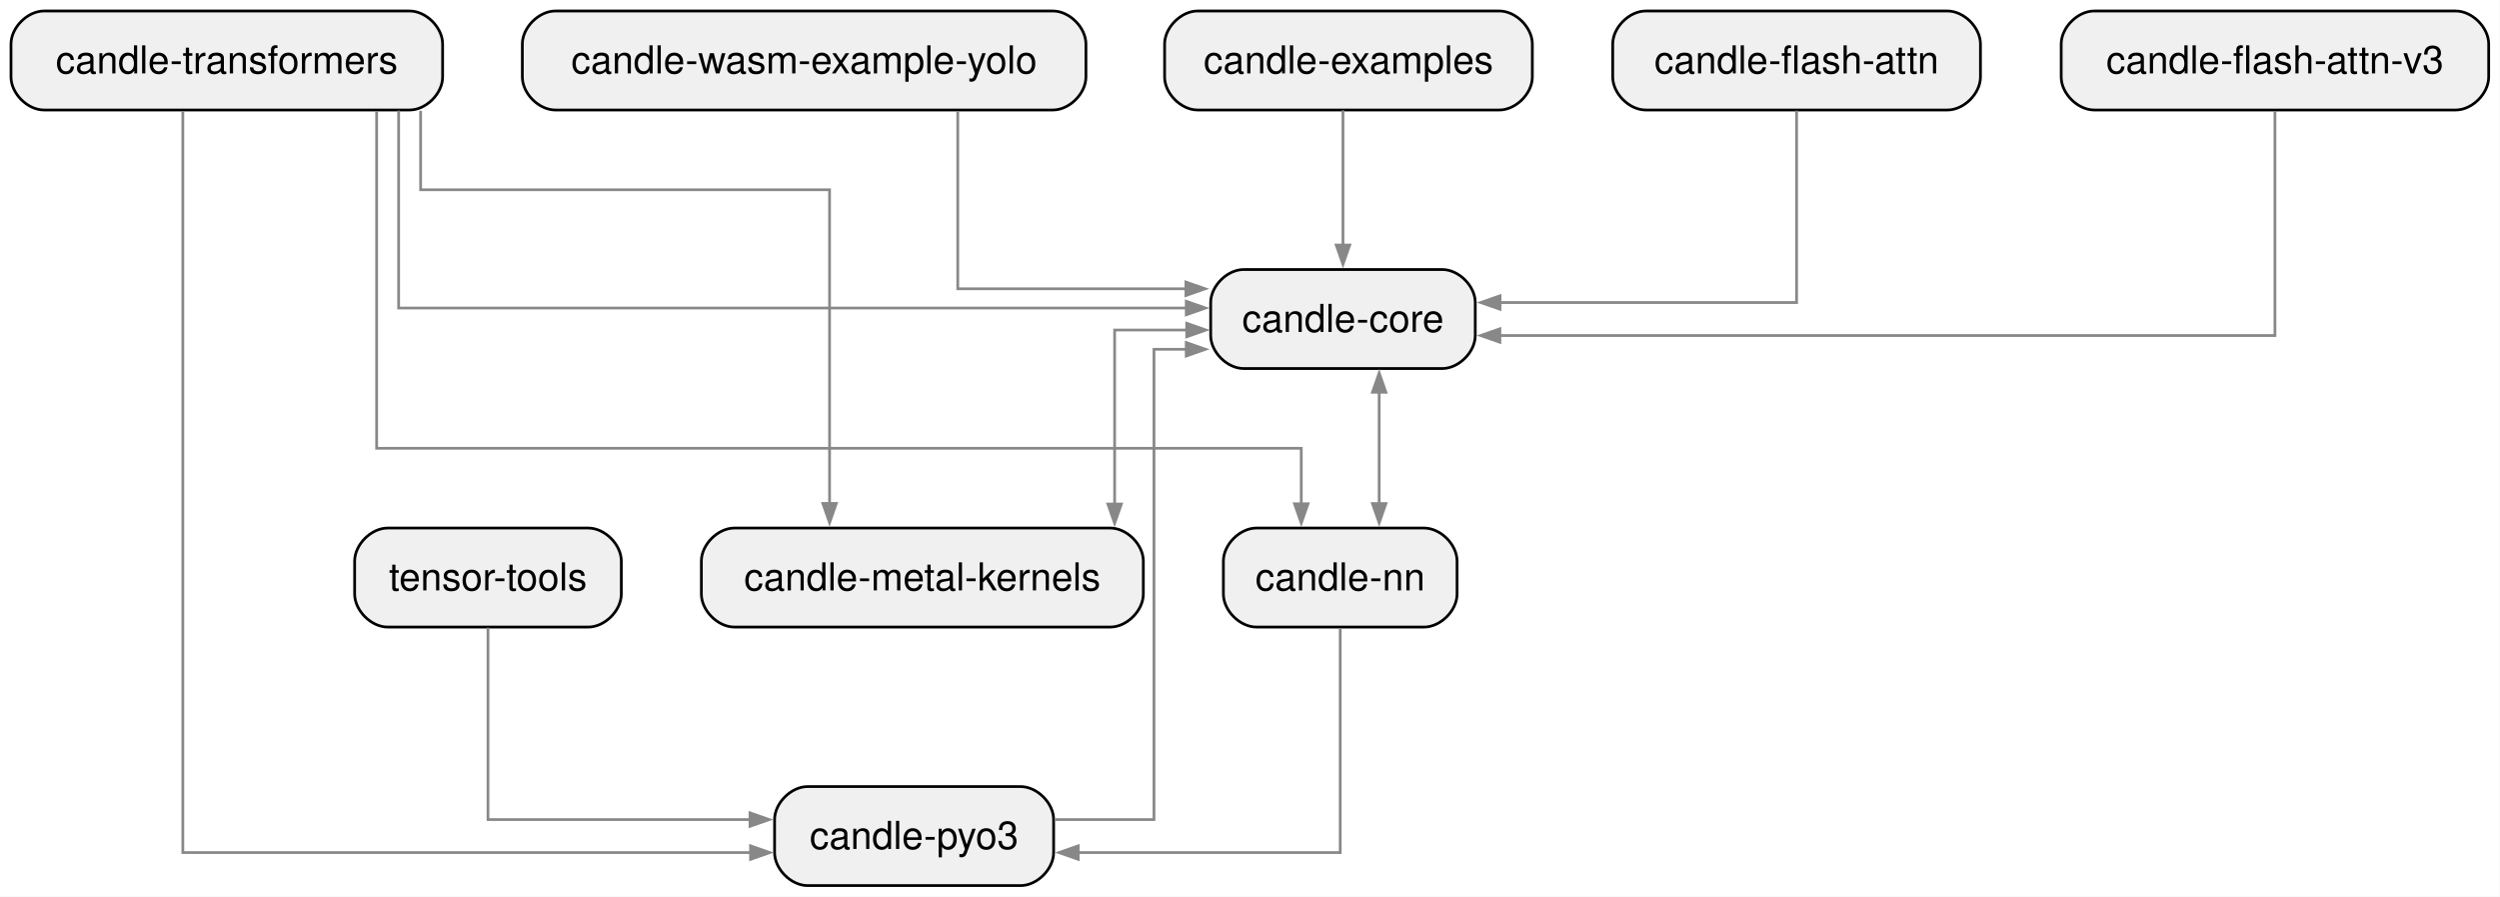
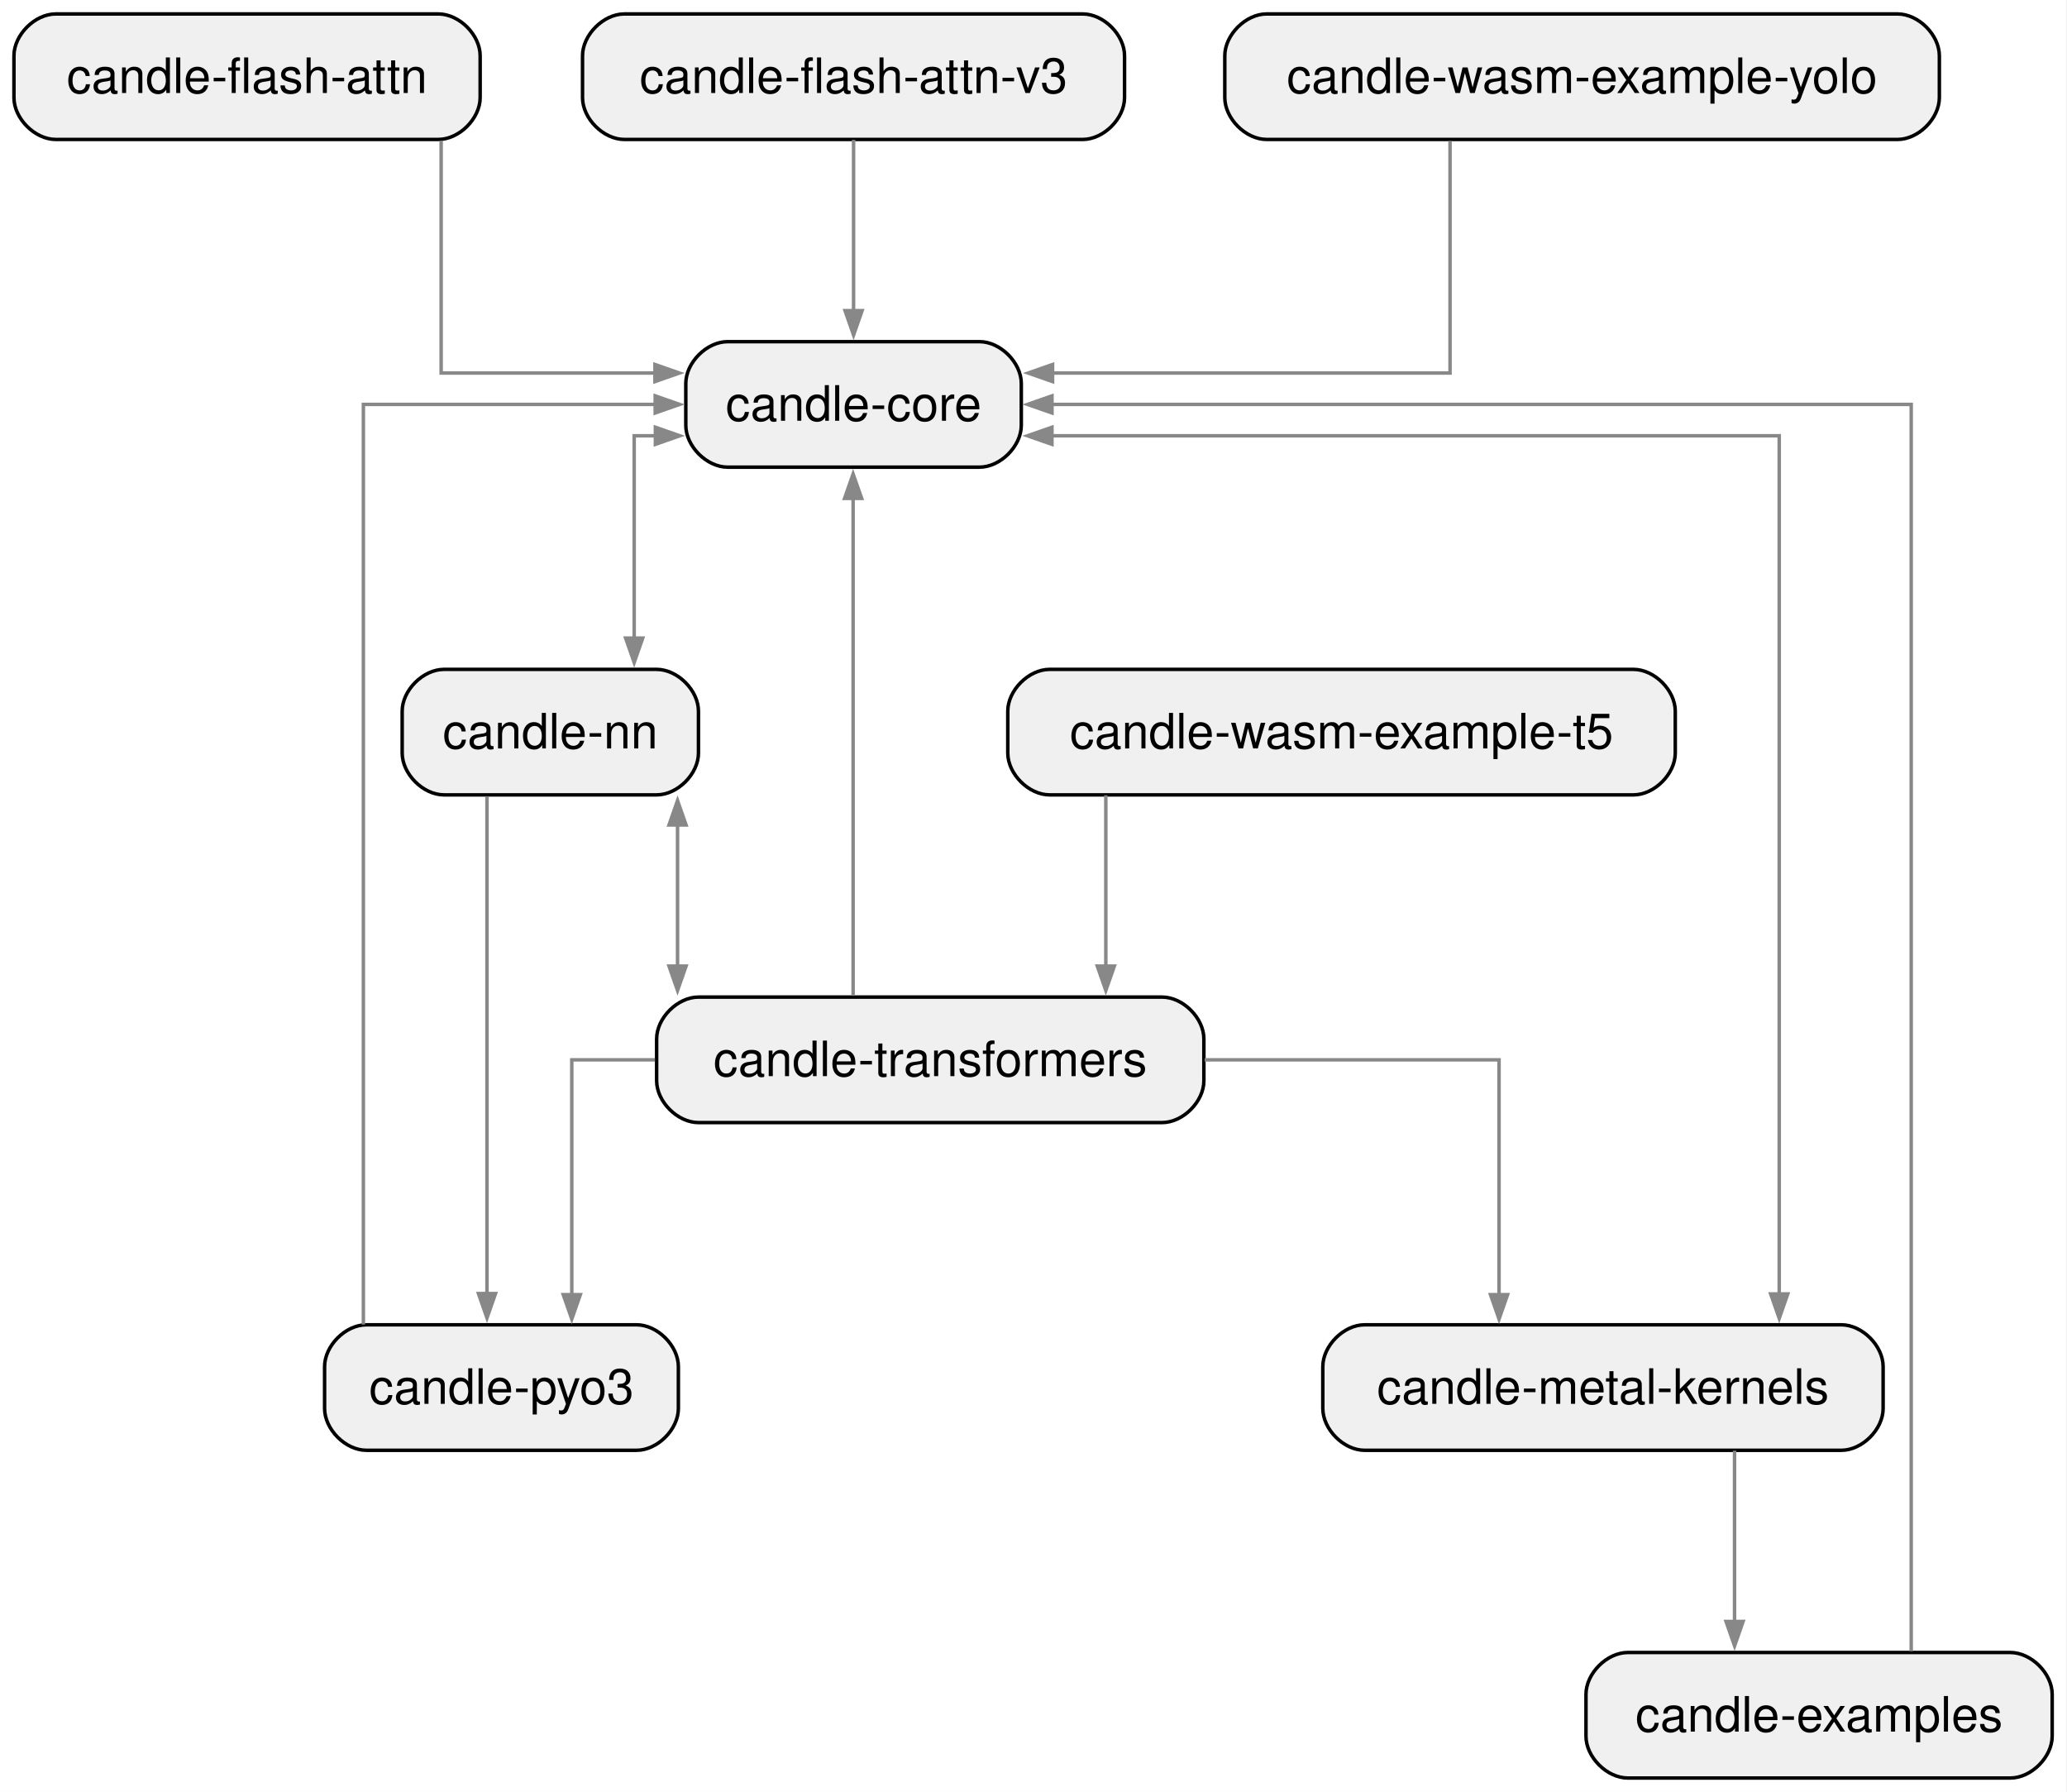
- <svg xmlns="http://www.w3.org/2000/svg" width="909pt" height="326pt" viewBox="0.00 0.00 909.00 326.00">
-   <g id="graph0" class="graph" transform="scale(1 1) rotate(0) translate(4 322)">
-     <polygon fill="white" stroke="none" points="-4,4 -4,-322 905.25,-322 905.25,4 -4,4" />
+ <svg xmlns="http://www.w3.org/2000/svg" width="593pt" height="514pt" viewBox="0.00 0.00 593.00 514.00">
+   <g id="graph0" class="graph" transform="scale(1 1) rotate(0) translate(4 510)">
+     <polygon fill="white" stroke="none" points="-4,4 -4,-510 588.75,-510 588.75,4 -4,4" />
    <g id="node1" class="node">
-       <path fill="#f0f0f0" stroke="black" d="M520.62,-224C520.62,-224 448.38,-224 448.38,-224 442.38,-224 436.38,-218 436.38,-212 436.38,-212 436.38,-200 436.38,-200 436.38,-194 442.38,-188 448.38,-188 448.38,-188 520.62,-188 520.62,-188 526.62,-188 532.62,-194 532.62,-200 532.62,-200 532.62,-212 532.62,-212 532.62,-218 526.62,-224 520.62,-224" />
-       <text xml:space="preserve" text-anchor="middle" x="484.5" y="-201.32" font-family="Helvetica,sans-Serif" font-size="14.00">candle-core</text>
+       <path fill="#f0f0f0" stroke="black" d="M277,-412C277,-412 204.75,-412 204.75,-412 198.75,-412 192.75,-406 192.75,-400 192.75,-400 192.75,-388 192.75,-388 192.75,-382 198.75,-376 204.75,-376 204.75,-376 277,-376 277,-376 283,-376 289,-382 289,-388 289,-388 289,-400 289,-400 289,-406 283,-412 277,-412" />
+       <text xml:space="preserve" text-anchor="middle" x="240.88" y="-389.32" font-family="Helvetica,sans-Serif" font-size="14.00">candle-core</text>
    </g>
    <g id="node5" class="node">
-       <path fill="#f0f0f0" stroke="black" d="M399.88,-130C399.88,-130 263.12,-130 263.12,-130 257.12,-130 251.12,-124 251.12,-118 251.12,-118 251.12,-106 251.12,-106 251.12,-100 257.12,-94 263.12,-94 263.12,-94 399.88,-94 399.88,-94 405.88,-94 411.88,-100 411.88,-106 411.88,-106 411.88,-118 411.88,-118 411.88,-124 405.88,-130 399.88,-130" />
-       <text xml:space="preserve" text-anchor="middle" x="331.5" y="-107.33" font-family="Helvetica,sans-Serif" font-size="14.00">candle-metal-kernels</text>
+       <path fill="#f0f0f0" stroke="black" d="M524.25,-130C524.25,-130 387.5,-130 387.5,-130 381.5,-130 375.5,-124 375.5,-118 375.5,-118 375.5,-106 375.5,-106 375.5,-100 381.5,-94 387.5,-94 387.5,-94 524.25,-94 524.25,-94 530.25,-94 536.25,-100 536.25,-106 536.25,-106 536.25,-118 536.25,-118 536.25,-124 530.25,-130 524.25,-130" />
+       <text xml:space="preserve" text-anchor="middle" x="455.88" y="-107.33" font-family="Helvetica,sans-Serif" font-size="14.00">candle-metal-kernels</text>
    </g>
    <g id="edge1" class="edge">
-       <path fill="none" stroke="#888888" d="M427.67,-202C427.67,-202 401.44,-202 401.44,-202 401.44,-202 401.44,-138.73 401.44,-138.73" />
-       <polygon fill="#888888" stroke="#888888" points="427.67,-204.45 434.67,-202 427.67,-199.55 427.67,-204.45" />
-       <polygon fill="#888888" stroke="#888888" points="403.89,-138.73 401.44,-131.73 398.99,-138.73 403.89,-138.73" />
+       <path fill="none" stroke="#888888" d="M297.79,-385C297.79,-385 506.44,-385 506.44,-385 506.44,-385 506.44,-138.85 506.44,-138.85" />
+       <polygon fill="#888888" stroke="#888888" points="297.79,-382.55 290.79,-385 297.79,-387.45 297.79,-382.55" />
+       <polygon fill="#888888" stroke="#888888" points="508.89,-138.85 506.44,-131.85 503.99,-138.85 508.89,-138.85" />
    </g>
    <g id="node6" class="node">
-       <path fill="#f0f0f0" stroke="black" d="M514,-130C514,-130 453,-130 453,-130 447,-130 441,-124 441,-118 441,-118 441,-106 441,-106 441,-100 447,-94 453,-94 453,-94 514,-94 514,-94 520,-94 526,-100 526,-106 526,-106 526,-118 526,-118 526,-124 520,-130 514,-130" />
-       <text xml:space="preserve" text-anchor="middle" x="483.5" y="-107.33" font-family="Helvetica,sans-Serif" font-size="14.00">candle-nn</text>
+       <path fill="#f0f0f0" stroke="black" d="M184.38,-318C184.38,-318 123.38,-318 123.38,-318 117.38,-318 111.38,-312 111.38,-306 111.38,-306 111.38,-294 111.38,-294 111.38,-288 117.38,-282 123.38,-282 123.38,-282 184.38,-282 184.38,-282 190.38,-282 196.38,-288 196.38,-294 196.38,-294 196.38,-306 196.38,-306 196.38,-312 190.38,-318 184.38,-318" />
+       <text xml:space="preserve" text-anchor="middle" x="153.88" y="-295.32" font-family="Helvetica,sans-Serif" font-size="14.00">candle-nn</text>
    </g>
    <g id="edge2" class="edge">
-       <path fill="none" stroke="#888888" d="M497.67,-179.36C497.67,-179.36 497.67,-138.9 497.67,-138.9" />
-       <polygon fill="#888888" stroke="#888888" points="495.22,-179.36 497.67,-186.36 500.12,-179.36 495.22,-179.36" />
-       <polygon fill="#888888" stroke="#888888" points="500.12,-138.9 497.67,-131.9 495.22,-138.9 500.12,-138.9" />
+       <path fill="none" stroke="#888888" d="M184.02,-385C184.02,-385 177.94,-385 177.94,-385 177.94,-385 177.94,-326.96 177.94,-326.96" />
+       <polygon fill="#888888" stroke="#888888" points="184.02,-387.45 191.02,-385 184.02,-382.55 184.02,-387.45" />
+       <polygon fill="#888888" stroke="#888888" points="180.39,-326.96 177.94,-319.96 175.49,-326.96 180.39,-326.96" />
    </g>
    <g id="node2" class="node">
-       <path fill="#f0f0f0" stroke="black" d="M541.38,-318C541.38,-318 431.62,-318 431.62,-318 425.62,-318 419.62,-312 419.62,-306 419.62,-306 419.62,-294 419.62,-294 419.62,-288 425.62,-282 431.62,-282 431.62,-282 541.38,-282 541.38,-282 547.38,-282 553.38,-288 553.38,-294 553.38,-294 553.38,-306 553.38,-306 553.38,-312 547.38,-318 541.38,-318" />
-       <text xml:space="preserve" text-anchor="middle" x="486.5" y="-295.32" font-family="Helvetica,sans-Serif" font-size="14.00">candle-examples</text>
+       <path fill="#f0f0f0" stroke="black" d="M572.75,-36C572.75,-36 463,-36 463,-36 457,-36 451,-30 451,-24 451,-24 451,-12 451,-12 451,-6 457,0 463,0 463,0 572.75,0 572.75,0 578.75,0 584.75,-6 584.75,-12 584.75,-12 584.75,-24 584.75,-24 584.75,-30 578.75,-36 572.75,-36" />
+       <text xml:space="preserve" text-anchor="middle" x="517.88" y="-13.32" font-family="Helvetica,sans-Serif" font-size="14.00">candle-examples</text>
    </g>
    <g id="edge3" class="edge">
-       <path fill="none" stroke="#888888" d="M484.5,-281.88C484.5,-281.88 484.5,-232.9 484.5,-232.9" />
-       <polygon fill="#888888" stroke="#888888" points="486.95,-232.9 484.5,-225.9 482.05,-232.9 486.95,-232.9" />
+       <path fill="none" stroke="#888888" d="M544.31,-36.39C544.31,-111.88 544.31,-394 544.31,-394 544.31,-394 297.8,-394 297.8,-394" />
+       <polygon fill="#888888" stroke="#888888" points="297.8,-391.55 290.8,-394 297.8,-396.45 297.8,-391.55" />
    </g>
    <g id="node3" class="node">
-       <path fill="#f0f0f0" stroke="black" d="M704.38,-318C704.38,-318 594.62,-318 594.62,-318 588.62,-318 582.62,-312 582.62,-306 582.62,-306 582.62,-294 582.62,-294 582.62,-288 588.62,-282 594.62,-282 594.62,-282 704.38,-282 704.38,-282 710.38,-282 716.38,-288 716.38,-294 716.38,-294 716.38,-306 716.38,-306 716.38,-312 710.38,-318 704.38,-318" />
-       <text xml:space="preserve" text-anchor="middle" x="649.5" y="-295.32" font-family="Helvetica,sans-Serif" font-size="14.00">candle-flash-attn</text>
+       <path fill="#f0f0f0" stroke="black" d="M121.75,-506C121.75,-506 12,-506 12,-506 6,-506 0,-500 0,-494 0,-494 0,-482 0,-482 0,-476 6,-470 12,-470 12,-470 121.75,-470 121.75,-470 127.75,-470 133.75,-476 133.75,-482 133.75,-482 133.75,-494 133.75,-494 133.75,-500 127.75,-506 121.75,-506" />
+       <text xml:space="preserve" text-anchor="middle" x="66.88" y="-483.32" font-family="Helvetica,sans-Serif" font-size="14.00">candle-flash-attn</text>
    </g>
    <g id="edge4" class="edge">
-       <path fill="none" stroke="#888888" d="M649.5,-281.77C649.5,-255.99 649.5,-212 649.5,-212 649.5,-212 541.63,-212 541.63,-212" />
-       <polygon fill="#888888" stroke="#888888" points="541.63,-209.55 534.63,-212 541.63,-214.45 541.63,-209.55" />
+       <path fill="none" stroke="#888888" d="M122.56,-469.56C122.56,-444.56 122.56,-403 122.56,-403 122.56,-403 183.9,-403 183.9,-403" />
+       <polygon fill="#888888" stroke="#888888" points="183.9,-405.45 190.9,-403 183.9,-400.55 183.9,-405.45" />
    </g>
    <g id="node4" class="node">
-       <path fill="#f0f0f0" stroke="black" d="M889.25,-318C889.25,-318 757.75,-318 757.75,-318 751.75,-318 745.75,-312 745.75,-306 745.75,-306 745.75,-294 745.75,-294 745.75,-288 751.75,-282 757.75,-282 757.75,-282 889.25,-282 889.25,-282 895.25,-282 901.25,-288 901.25,-294 901.25,-294 901.25,-306 901.25,-306 901.25,-312 895.25,-318 889.25,-318" />
-       <text xml:space="preserve" text-anchor="middle" x="823.5" y="-295.32" font-family="Helvetica,sans-Serif" font-size="14.00">candle-flash-attn-v3</text>
+       <path fill="#f0f0f0" stroke="black" d="M306.62,-506C306.62,-506 175.12,-506 175.12,-506 169.12,-506 163.12,-500 163.12,-494 163.12,-494 163.12,-482 163.12,-482 163.12,-476 169.12,-470 175.12,-470 175.12,-470 306.62,-470 306.62,-470 312.62,-470 318.62,-476 318.62,-482 318.62,-482 318.62,-494 318.62,-494 318.62,-500 312.62,-506 306.62,-506" />
+       <text xml:space="preserve" text-anchor="middle" x="240.88" y="-483.32" font-family="Helvetica,sans-Serif" font-size="14.00">candle-flash-attn-v3</text>
    </g>
    <g id="edge5" class="edge">
-       <path fill="none" stroke="#888888" d="M823.5,-281.66C823.5,-252.79 823.5,-200 823.5,-200 823.5,-200 541.58,-200 541.58,-200" />
-       <polygon fill="#888888" stroke="#888888" points="541.58,-197.55 534.58,-200 541.58,-202.45 541.58,-197.55" />
+       <path fill="none" stroke="#888888" d="M240.88,-469.88C240.88,-469.88 240.88,-420.9 240.88,-420.9" />
+       <polygon fill="#888888" stroke="#888888" points="243.33,-420.9 240.88,-413.9 238.43,-420.9 243.33,-420.9" />
+     </g>
+     <g id="edge7" class="edge">
+       <path fill="none" stroke="#888888" d="M493.62,-93.88C493.62,-93.88 493.62,-44.9 493.62,-44.9" />
+       <polygon fill="#888888" stroke="#888888" points="496.08,-44.9 493.63,-37.9 491.18,-44.9 496.08,-44.9" />
    </g>
    <g id="node7" class="node">
-       <path fill="#f0f0f0" stroke="black" d="M367.25,-36C367.25,-36 289.75,-36 289.75,-36 283.75,-36 277.75,-30 277.75,-24 277.75,-24 277.75,-12 277.75,-12 277.75,-6 283.75,0 289.75,0 289.75,0 367.25,0 367.25,0 373.25,0 379.25,-6 379.25,-12 379.25,-12 379.25,-24 379.25,-24 379.25,-30 373.25,-36 367.25,-36" />
-       <text xml:space="preserve" text-anchor="middle" x="328.5" y="-13.32" font-family="Helvetica,sans-Serif" font-size="14.00">candle-pyo3</text>
-     </g>
-     <g id="edge8" class="edge">
-       <path fill="none" stroke="#888888" d="M483.5,-93.66C483.5,-64.79 483.5,-12 483.5,-12 483.5,-12 388.2,-12 388.2,-12" />
-       <polygon fill="#888888" stroke="#888888" points="388.2,-9.55 381.2,-12 388.2,-14.45 388.2,-9.55" />
+       <path fill="#f0f0f0" stroke="black" d="M178.62,-130C178.62,-130 101.12,-130 101.12,-130 95.12,-130 89.12,-124 89.12,-118 89.12,-118 89.12,-106 89.12,-106 89.12,-100 95.12,-94 101.12,-94 101.12,-94 178.62,-94 178.62,-94 184.62,-94 190.62,-100 190.62,-106 190.62,-106 190.62,-118 190.62,-118 190.62,-124 184.62,-130 178.62,-130" />
+       <text xml:space="preserve" text-anchor="middle" x="139.88" y="-107.33" font-family="Helvetica,sans-Serif" font-size="14.00">candle-pyo3</text>
    </g>
    <g id="edge9" class="edge">
-       <path fill="none" stroke="#888888" d="M379.51,-24C398.6,-24 415.75,-24 415.75,-24 415.75,-24 415.75,-195 415.75,-195 415.75,-195 427.49,-195 427.49,-195" />
-       <polygon fill="#888888" stroke="#888888" points="427.49,-197.45 434.49,-195 427.49,-192.55 427.49,-197.45" />
+       <path fill="none" stroke="#888888" d="M135.71,-281.63C135.71,-281.63 135.71,-138.96 135.71,-138.96" />
+       <polygon fill="#888888" stroke="#888888" points="138.16,-138.96 135.71,-131.96 133.26,-138.96 138.16,-138.96" />
    </g>
    <g id="node8" class="node">
-       <path fill="#f0f0f0" stroke="black" d="M145,-318C145,-318 12,-318 12,-318 6,-318 0,-312 0,-306 0,-306 0,-294 0,-294 0,-288 6,-282 12,-282 12,-282 145,-282 145,-282 151,-282 157,-288 157,-294 157,-294 157,-306 157,-306 157,-312 151,-318 145,-318" />
-       <text xml:space="preserve" text-anchor="middle" x="78.5" y="-295.32" font-family="Helvetica,sans-Serif" font-size="14.00">candle-transformers</text>
+       <path fill="#f0f0f0" stroke="black" d="M329.38,-224C329.38,-224 196.38,-224 196.38,-224 190.38,-224 184.38,-218 184.38,-212 184.38,-212 184.38,-200 184.38,-200 184.38,-194 190.38,-188 196.38,-188 196.38,-188 329.38,-188 329.38,-188 335.38,-188 341.38,-194 341.38,-200 341.38,-200 341.38,-212 341.38,-212 341.38,-218 335.38,-224 329.38,-224" />
+       <text xml:space="preserve" text-anchor="middle" x="262.88" y="-201.32" font-family="Helvetica,sans-Serif" font-size="14.00">candle-transformers</text>
    </g>
    <g id="edge10" class="edge">
-       <path fill="none" stroke="#888888" d="M141,-281.79C141,-255.49 141,-210 141,-210 141,-210 427.5,-210 427.5,-210" />
-       <polygon fill="#888888" stroke="#888888" points="427.5,-212.45 434.5,-210 427.5,-207.55 427.5,-212.45" />
+       <path fill="none" stroke="#888888" d="M190.38,-273.36C190.38,-273.36 190.38,-232.9 190.38,-232.9" />
+       <polygon fill="#888888" stroke="#888888" points="187.93,-273.36 190.38,-280.36 192.83,-273.36 187.93,-273.36" />
+       <polygon fill="#888888" stroke="#888888" points="192.83,-232.9 190.38,-225.9 187.93,-232.9 192.83,-232.9" />
    </g>
    <g id="edge11" class="edge">
-       <path fill="none" stroke="#888888" d="M149,-281.69C149,-268.5 149,-253 149,-253 149,-253 297.75,-253 297.75,-253 297.75,-253 297.75,-138.95 297.75,-138.95" />
-       <polygon fill="#888888" stroke="#888888" points="300.2,-138.95 297.75,-131.95 295.3,-138.95 300.2,-138.95" />
+       <path fill="none" stroke="#888888" d="M100.25,-130.07C100.25,-192.31 100.25,-394 100.25,-394 100.25,-394 183.97,-394 183.97,-394" />
+       <polygon fill="#888888" stroke="#888888" points="183.97,-396.45 190.97,-394 183.97,-391.55 183.97,-396.45" />
    </g>
    <g id="edge12" class="edge">
-       <path fill="none" stroke="#888888" d="M133,-281.57C133,-243.35 133,-159 133,-159 133,-159 469.33,-159 469.33,-159 469.33,-159 469.33,-138.82 469.33,-138.82" />
-       <polygon fill="#888888" stroke="#888888" points="471.78,-138.82 469.33,-131.82 466.88,-138.82 471.78,-138.82" />
+       <path fill="none" stroke="#888888" d="M240.75,-224.37C240.75,-224.37 240.75,-367.04 240.75,-367.04" />
+       <polygon fill="#888888" stroke="#888888" points="238.3,-367.04 240.75,-374.04 243.2,-367.04 238.3,-367.04" />
    </g>
    <g id="edge13" class="edge">
-       <path fill="none" stroke="#888888" d="M62.5,-281.55C62.5,-217.98 62.5,-12 62.5,-12 62.5,-12 269.01,-12 269.01,-12" />
-       <polygon fill="#888888" stroke="#888888" points="269.01,-14.45 276.01,-12 269.01,-9.55 269.01,-14.45" />
+       <path fill="none" stroke="#888888" d="M341.6,-206C383.33,-206 426.06,-206 426.06,-206 426.06,-206 426.06,-138.64 426.06,-138.64" />
+       <polygon fill="#888888" stroke="#888888" points="428.51,-138.64 426.06,-131.64 423.61,-138.64 428.51,-138.64" />
+     </g>
+     <g id="edge15" class="edge">
+       <path fill="none" stroke="#888888" d="M183.89,-206C170.08,-206 160.04,-206 160.04,-206 160.04,-206 160.04,-138.64 160.04,-138.64" />
+       <polygon fill="#888888" stroke="#888888" points="162.49,-138.64 160.04,-131.64 157.59,-138.64 162.49,-138.64" />
    </g>
    <g id="node9" class="node">
-       <path fill="#f0f0f0" stroke="black" d="M379,-318C379,-318 198,-318 198,-318 192,-318 186,-312 186,-306 186,-306 186,-294 186,-294 186,-288 192,-282 198,-282 198,-282 379,-282 379,-282 385,-282 391,-288 391,-294 391,-294 391,-306 391,-306 391,-312 385,-318 379,-318" />
-       <text xml:space="preserve" text-anchor="middle" x="288.5" y="-295.32" font-family="Helvetica,sans-Serif" font-size="14.00">candle-wasm-example-yolo</text>
+       <path fill="#f0f0f0" stroke="black" d="M464.62,-318C464.62,-318 297.12,-318 297.12,-318 291.12,-318 285.12,-312 285.12,-306 285.12,-306 285.12,-294 285.12,-294 285.12,-288 291.12,-282 297.12,-282 297.12,-282 464.62,-282 464.62,-282 470.62,-282 476.62,-288 476.62,-294 476.62,-294 476.62,-306 476.62,-306 476.62,-312 470.62,-318 464.62,-318" />
+       <text xml:space="preserve" text-anchor="middle" x="380.88" y="-295.32" font-family="Helvetica,sans-Serif" font-size="14.00">candle-wasm-example-t5</text>
    </g>
-     <g id="edge14" class="edge">
-       <path fill="none" stroke="#888888" d="M344.38,-281.58C344.38,-257.13 344.38,-217 344.38,-217 344.38,-217 427.37,-217 427.37,-217" />
-       <polygon fill="#888888" stroke="#888888" points="427.37,-219.45 434.37,-217 427.37,-214.55 427.37,-219.45" />
+     <g id="edge16" class="edge">
+       <path fill="none" stroke="#888888" d="M313.25,-281.88C313.25,-281.88 313.25,-232.9 313.25,-232.9" />
+       <polygon fill="#888888" stroke="#888888" points="315.7,-232.9 313.25,-225.9 310.8,-232.9 315.7,-232.9" />
    </g>
    <g id="node10" class="node">
-       <path fill="#f0f0f0" stroke="black" d="M210,-130C210,-130 137,-130 137,-130 131,-130 125,-124 125,-118 125,-118 125,-106 125,-106 125,-100 131,-94 137,-94 137,-94 210,-94 210,-94 216,-94 222,-100 222,-106 222,-106 222,-118 222,-118 222,-124 216,-130 210,-130" />
-       <text xml:space="preserve" text-anchor="middle" x="173.5" y="-107.33" font-family="Helvetica,sans-Serif" font-size="14.00">tensor-tools</text>
+       <path fill="#f0f0f0" stroke="black" d="M540.38,-506C540.38,-506 359.38,-506 359.38,-506 353.38,-506 347.38,-500 347.38,-494 347.38,-494 347.38,-482 347.38,-482 347.38,-476 353.38,-470 359.38,-470 359.38,-470 540.38,-470 540.38,-470 546.38,-470 552.38,-476 552.38,-482 552.38,-482 552.38,-494 552.38,-494 552.38,-500 546.38,-506 540.38,-506" />
+       <text xml:space="preserve" text-anchor="middle" x="449.88" y="-483.32" font-family="Helvetica,sans-Serif" font-size="14.00">candle-wasm-example-yolo</text>
    </g>
-     <g id="edge15" class="edge">
-       <path fill="none" stroke="#888888" d="M173.5,-93.77C173.5,-67.99 173.5,-24 173.5,-24 173.5,-24 268.8,-24 268.8,-24" />
-       <polygon fill="#888888" stroke="#888888" points="268.8,-26.45 275.8,-24 268.8,-21.55 268.8,-26.45" />
+     <g id="edge17" class="edge">
+       <path fill="none" stroke="#888888" d="M412,-469.56C412,-444.56 412,-403 412,-403 412,-403 297.97,-403 297.97,-403" />
+       <polygon fill="#888888" stroke="#888888" points="297.97,-400.55 290.97,-403 297.97,-405.45 297.97,-400.55" />
    </g>
  </g>
</svg>
